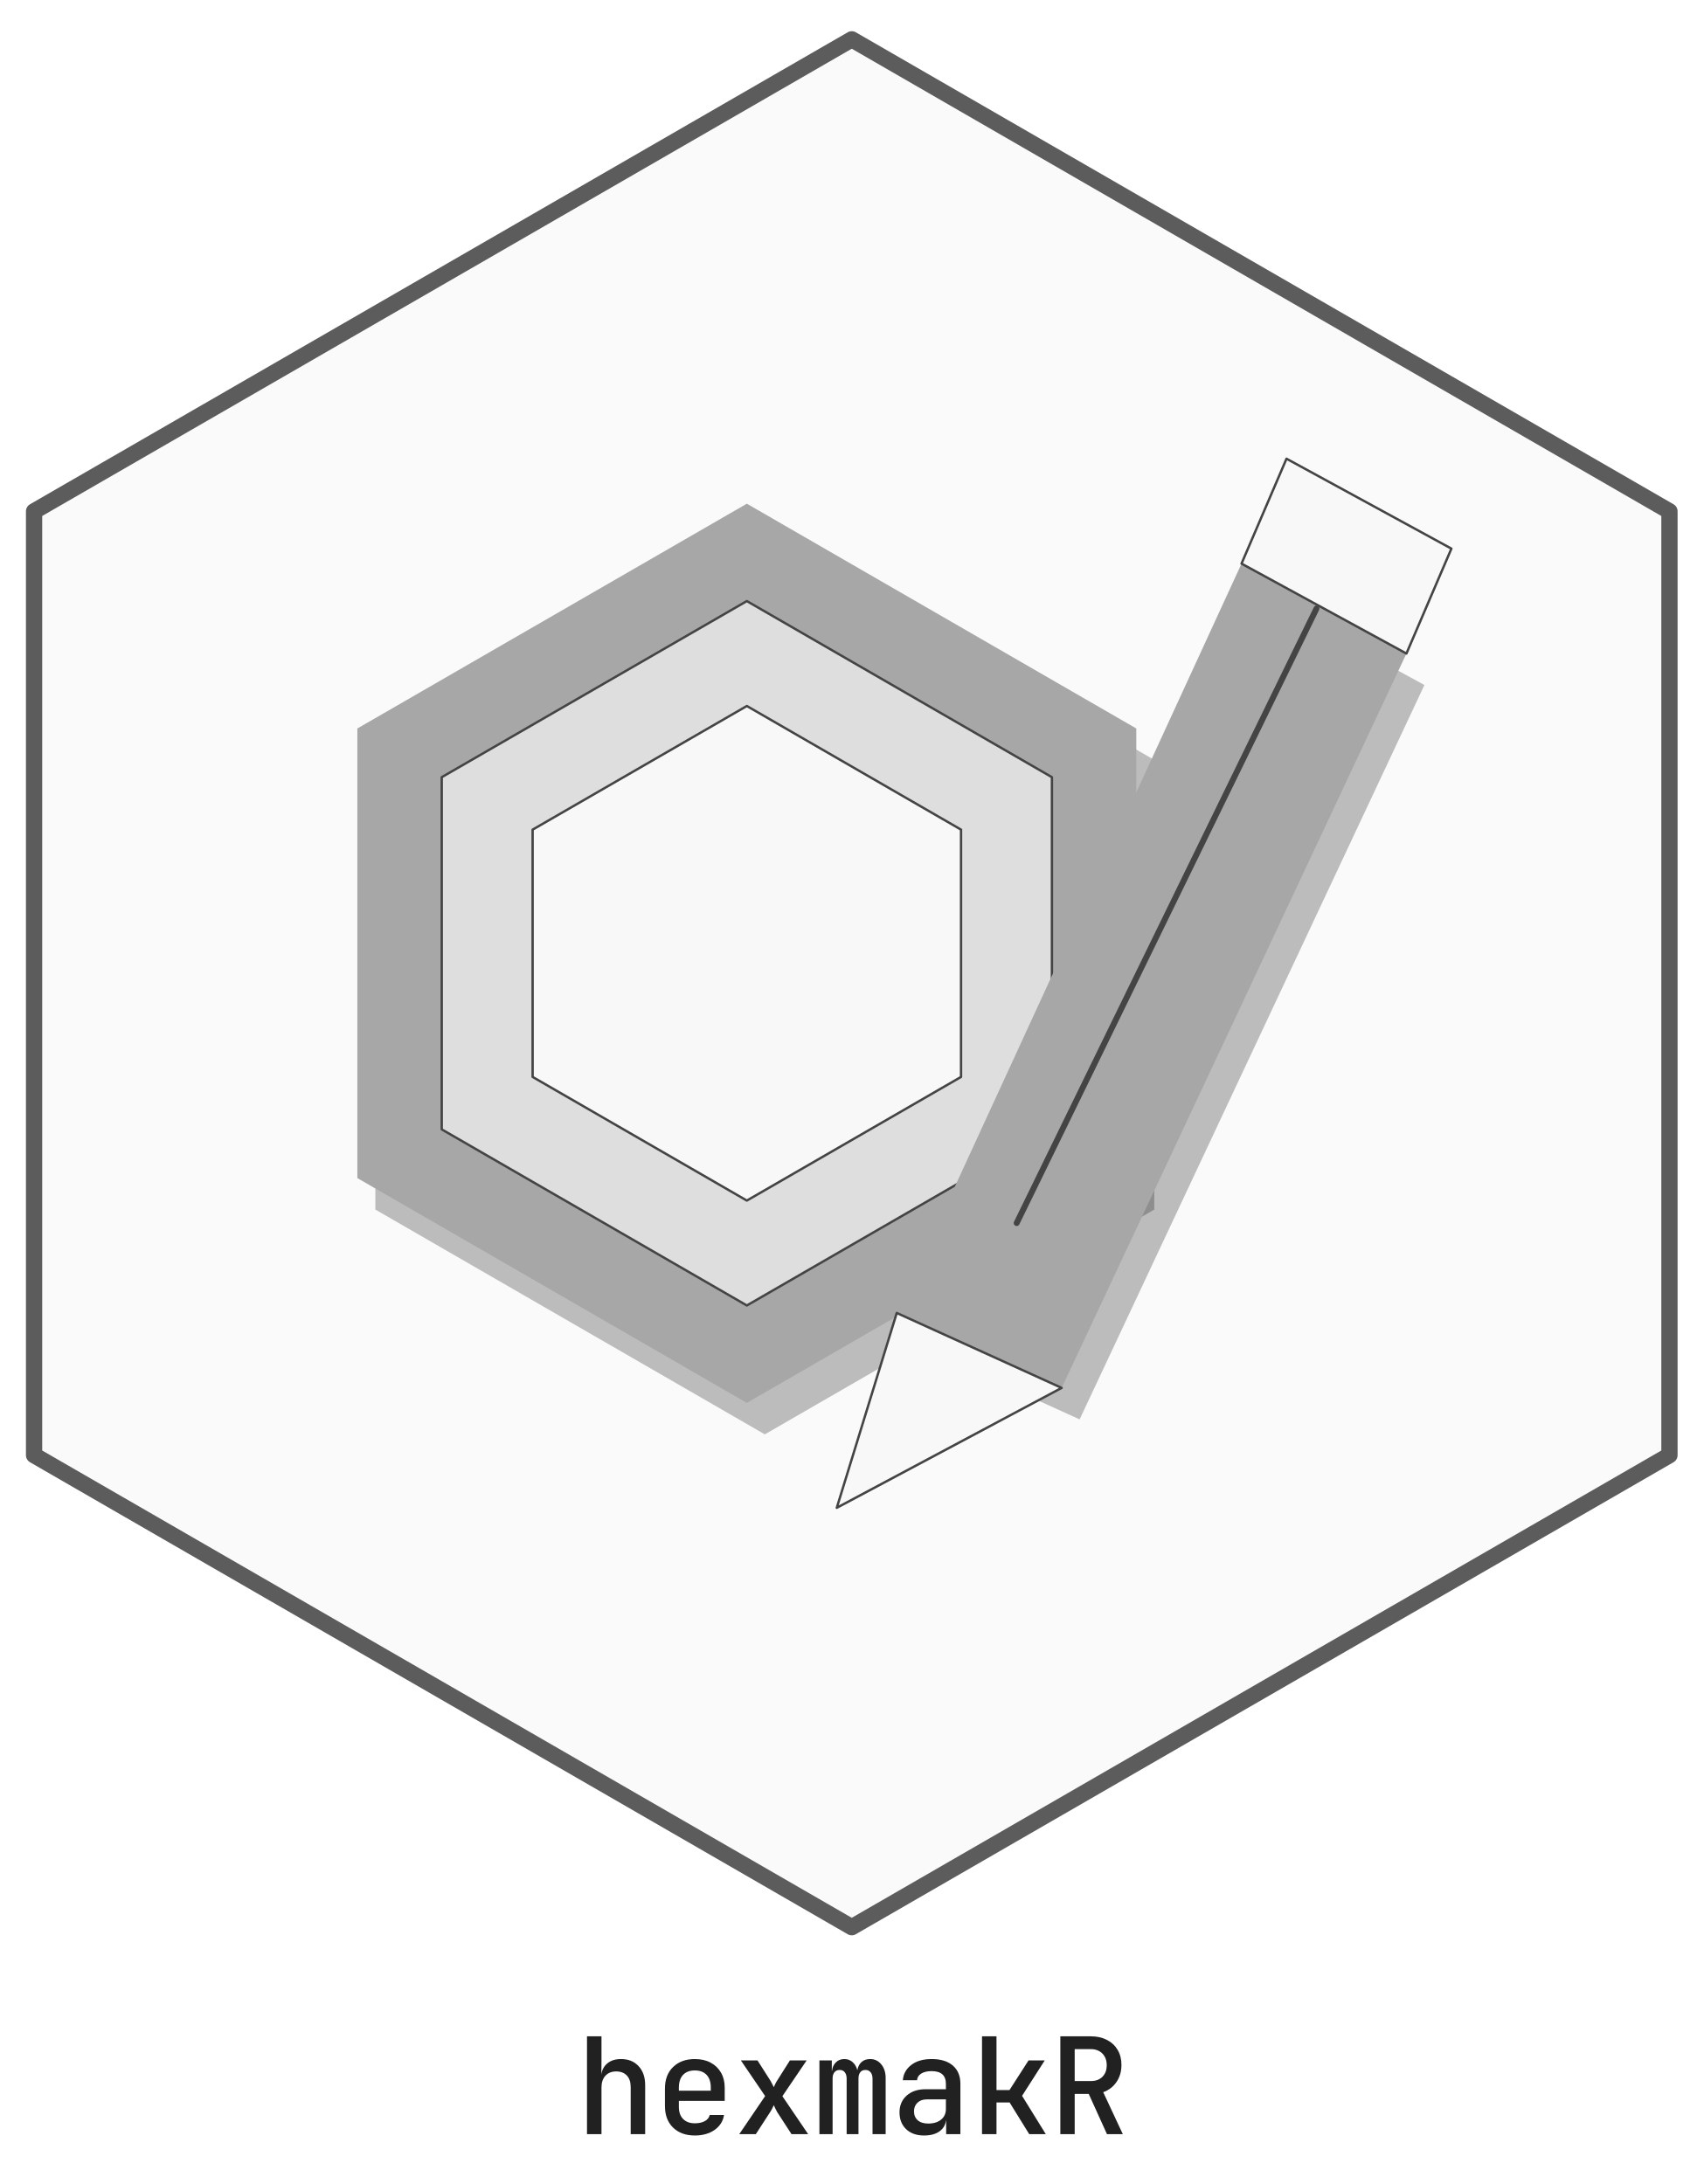
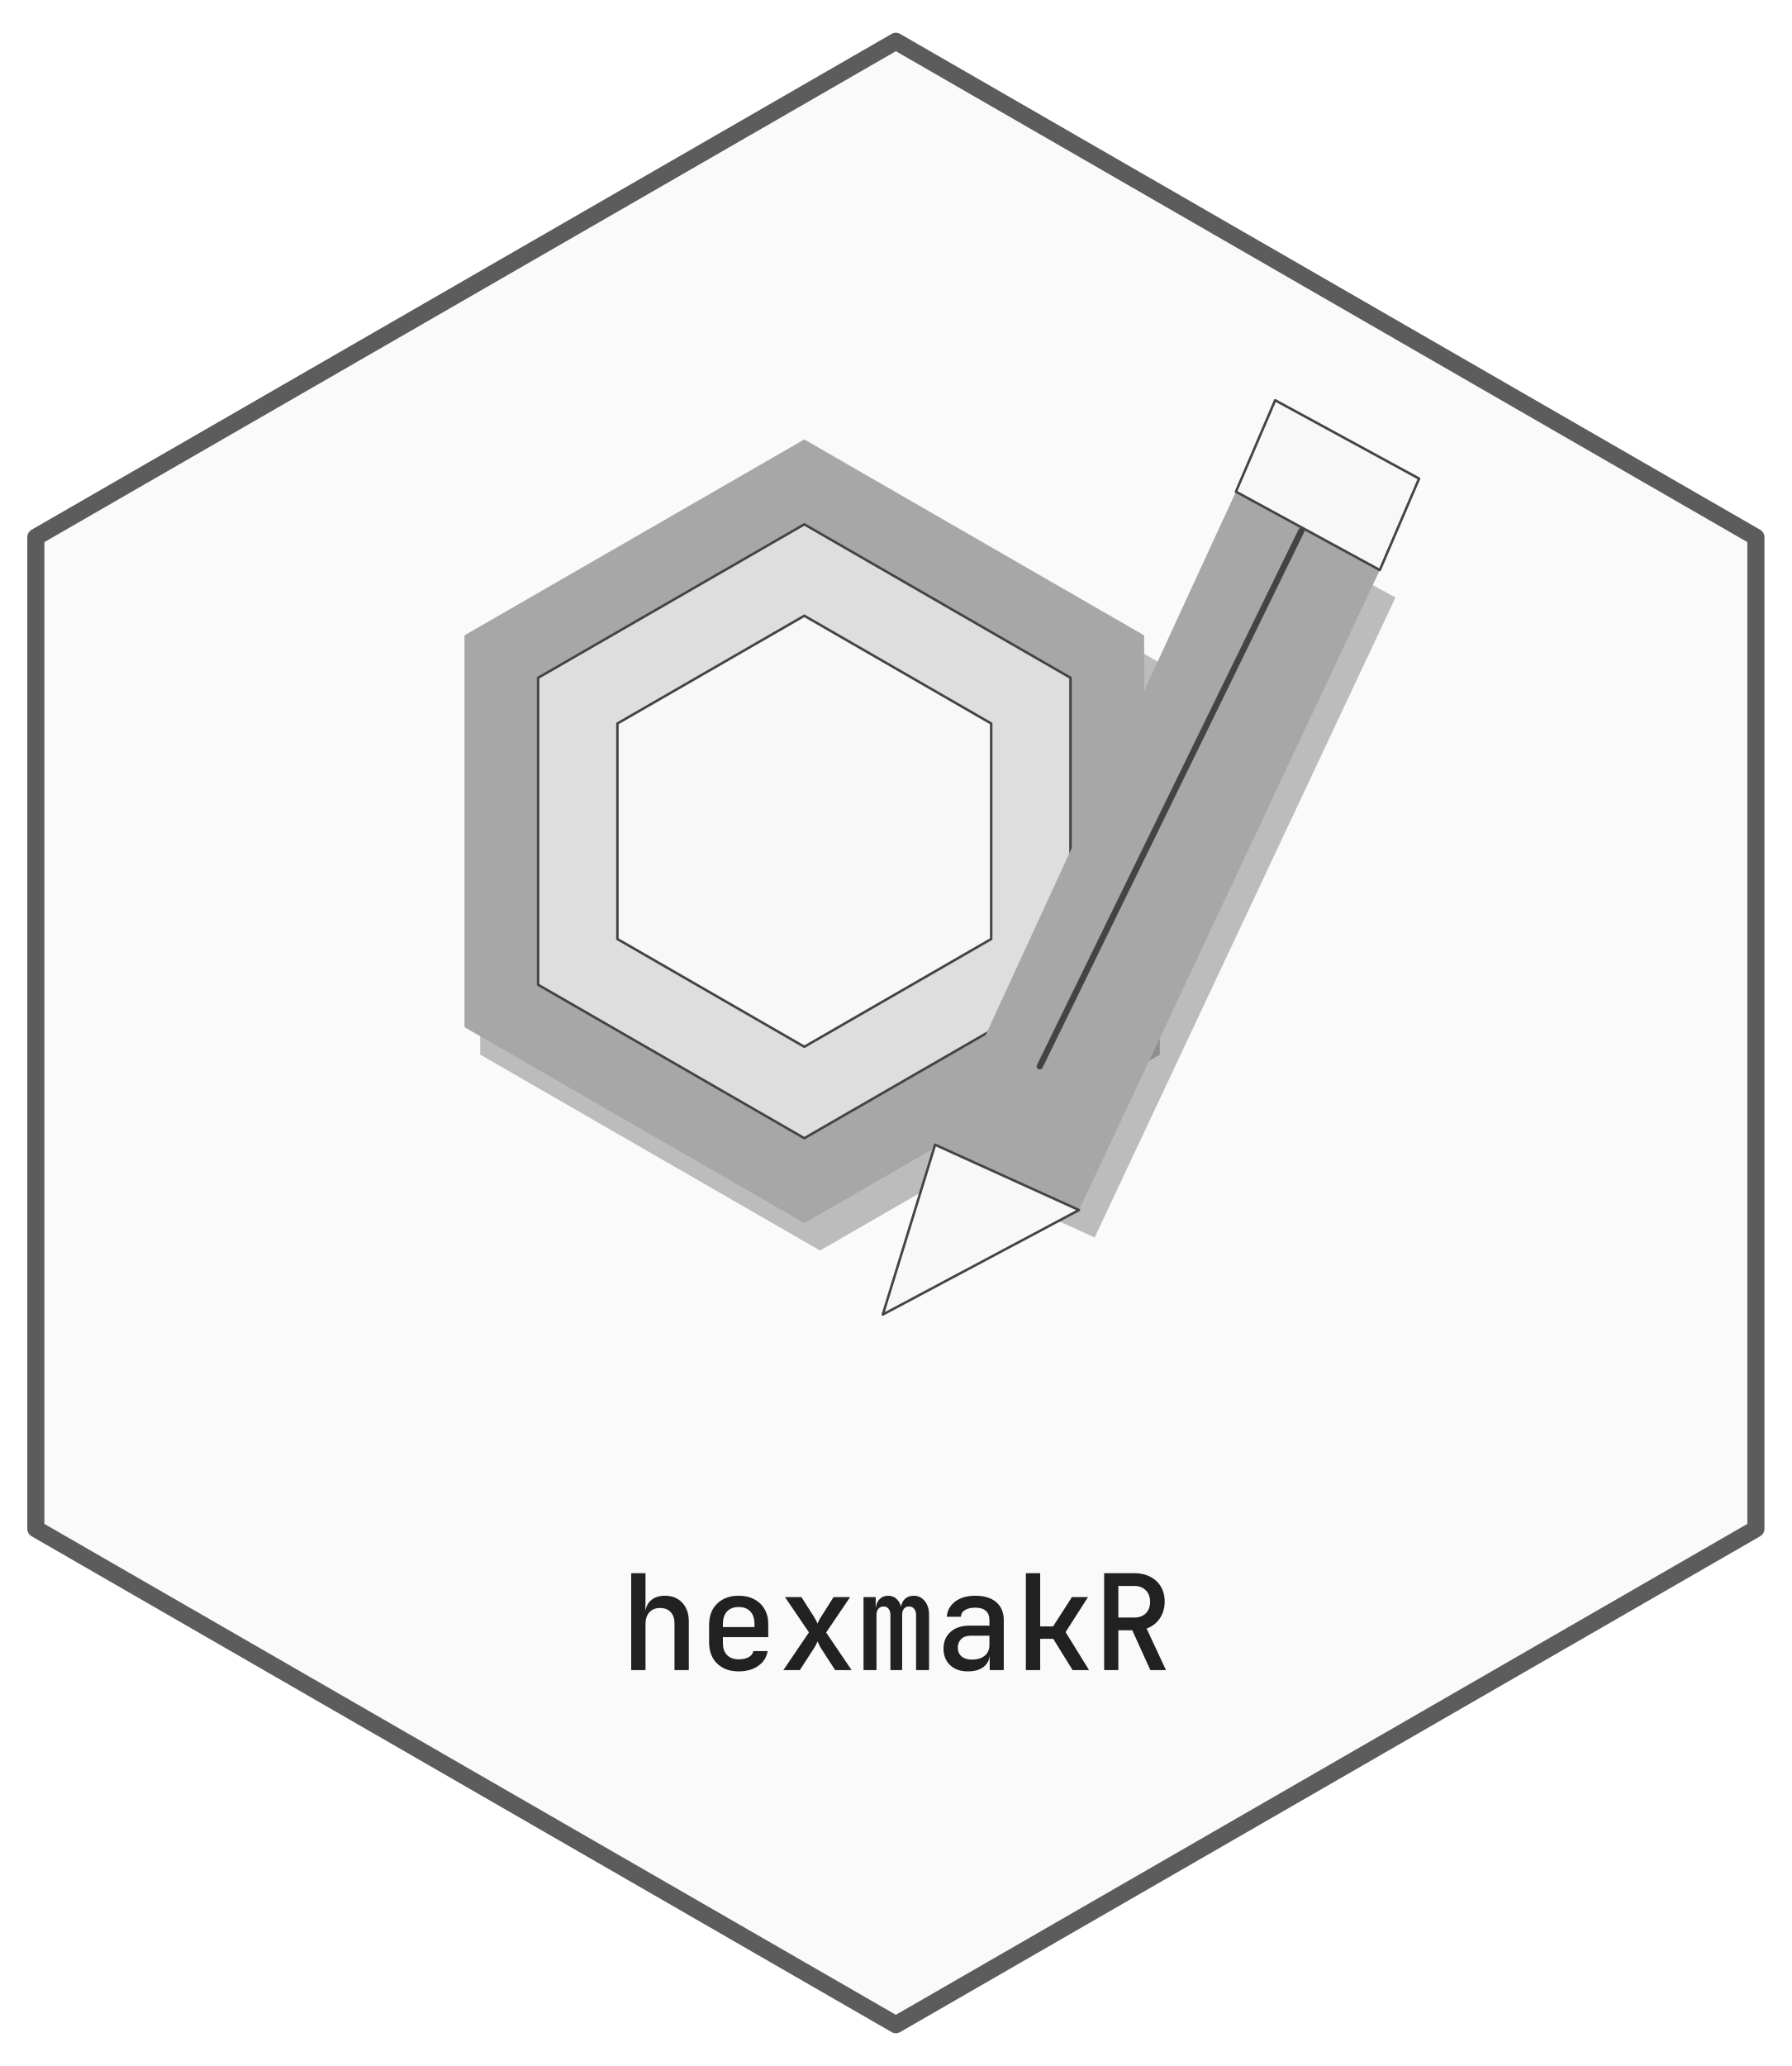
- <svg xmlns="http://www.w3.org/2000/svg" xmlns:xlink="http://www.w3.org/1999/xlink" width="432pt" height="554pt" viewBox="0 0 432 554">
+ <svg xmlns="http://www.w3.org/2000/svg" xmlns:xlink="http://www.w3.org/1999/xlink" width="432pt" height="498pt" viewBox="0 0 432 498">
  <defs>
    <g>
      <g id="glyph-0-0">
-         <path d="M 2.859 0 L 2.859 -24.812 L 6.531 -24.812 L 6.531 -18.703 L 6.5 -15.125 C 6.676 -16.352 7.203 -17.312 8.078 -18 C 8.953 -18.695 10.086 -19.047 11.484 -19.047 C 13.348 -19.047 14.832 -18.445 15.938 -17.25 C 17.051 -16.062 17.609 -14.457 17.609 -12.438 L 17.609 0 L 13.938 0 L 13.938 -11.938 C 13.938 -13.207 13.609 -14.188 12.953 -14.875 C 12.297 -15.562 11.398 -15.906 10.266 -15.906 C 9.109 -15.906 8.195 -15.539 7.531 -14.812 C 6.863 -14.094 6.531 -13.086 6.531 -11.797 L 6.531 0 Z M 2.859 0 " />
+         <path d="M 2.688 0 L 2.688 -23.359 L 6.141 -23.359 L 6.141 -17.594 L 6.109 -14.234 C 6.285 -15.391 6.781 -16.289 7.594 -16.938 C 8.414 -17.594 9.488 -17.922 10.812 -17.922 C 12.562 -17.922 13.957 -17.359 15 -16.234 C 16.051 -15.117 16.578 -13.613 16.578 -11.719 L 16.578 0 L 13.125 0 L 13.125 -11.234 C 13.125 -12.43 12.812 -13.352 12.188 -14 C 11.57 -14.645 10.727 -14.969 9.656 -14.969 C 8.57 -14.969 7.711 -14.625 7.078 -13.938 C 6.453 -13.258 6.141 -12.316 6.141 -11.109 L 6.141 0 Z M 2.688 0 " />
      </g>
      <g id="glyph-0-1">
-         <path d="M 10.203 0.344 C 7.91 0.344 6.07 -0.32 4.688 -1.656 C 3.312 -3 2.625 -4.828 2.625 -7.141 L 2.625 -11.562 C 2.625 -13.875 3.312 -15.695 4.688 -17.031 C 6.07 -18.375 7.91 -19.047 10.203 -19.047 C 11.742 -19.047 13.078 -18.742 14.203 -18.141 C 15.336 -17.535 16.219 -16.688 16.844 -15.594 C 17.469 -14.508 17.781 -13.242 17.781 -11.797 L 17.781 -8.438 L 6.156 -8.438 L 6.156 -6.906 C 6.156 -5.594 6.516 -4.57 7.234 -3.844 C 7.961 -3.113 8.953 -2.75 10.203 -2.75 C 11.223 -2.75 12.07 -2.938 12.75 -3.312 C 13.426 -3.688 13.832 -4.203 13.969 -4.859 L 17.609 -4.859 C 17.359 -3.273 16.555 -2.008 15.203 -1.062 C 13.859 -0.125 12.191 0.344 10.203 0.344 Z M 6.156 -11.797 L 6.156 -11.016 L 14.25 -11.016 L 14.25 -11.828 C 14.25 -13.211 13.895 -14.281 13.188 -15.031 C 12.488 -15.781 11.492 -16.156 10.203 -16.156 C 8.91 -16.156 7.91 -15.773 7.203 -15.016 C 6.504 -14.254 6.156 -13.18 6.156 -11.797 Z M 6.156 -11.797 " />
+         <path d="M 9.594 0.312 C 7.445 0.312 5.723 -0.312 4.422 -1.562 C 3.117 -2.82 2.469 -4.539 2.469 -6.719 L 2.469 -10.875 C 2.469 -13.051 3.117 -14.77 4.422 -16.031 C 5.723 -17.289 7.445 -17.922 9.594 -17.922 C 11.051 -17.922 12.312 -17.633 13.375 -17.062 C 14.438 -16.5 15.258 -15.707 15.844 -14.688 C 16.438 -13.664 16.734 -12.473 16.734 -11.109 L 16.734 -7.938 L 5.797 -7.938 L 5.797 -6.5 C 5.797 -5.258 6.133 -4.297 6.812 -3.609 C 7.5 -2.93 8.426 -2.594 9.594 -2.594 C 10.562 -2.594 11.363 -2.766 12 -3.109 C 12.633 -3.461 13.02 -3.953 13.156 -4.578 L 16.578 -4.578 C 16.336 -3.086 15.582 -1.898 14.312 -1.016 C 13.051 -0.129 11.477 0.312 9.594 0.312 Z M 5.797 -11.109 L 5.797 -10.375 L 13.406 -10.375 L 13.406 -11.141 C 13.406 -12.441 13.07 -13.441 12.406 -14.141 C 11.75 -14.848 10.812 -15.203 9.594 -15.203 C 8.383 -15.203 7.445 -14.844 6.781 -14.125 C 6.125 -13.414 5.797 -12.41 5.797 -11.109 Z M 5.797 -11.109 " />
      </g>
      <g id="glyph-0-2">
-         <path d="M 1.469 0 L 8.031 -9.656 L 1.875 -18.703 L 6.094 -18.703 L 9.391 -13.531 C 9.547 -13.258 9.703 -12.969 9.859 -12.656 C 10.016 -12.352 10.141 -12.102 10.234 -11.906 C 10.305 -12.102 10.414 -12.352 10.562 -12.656 C 10.707 -12.969 10.867 -13.258 11.047 -13.531 L 14.312 -18.703 L 18.562 -18.703 L 12.406 -9.625 L 18.938 0 L 14.719 0 L 11.078 -5.609 C 10.922 -5.879 10.766 -6.18 10.609 -6.516 C 10.453 -6.859 10.328 -7.133 10.234 -7.344 C 10.117 -7.133 9.984 -6.859 9.828 -6.516 C 9.672 -6.18 9.5 -5.879 9.312 -5.609 L 5.672 0 Z M 1.469 0 " />
+         <path d="M 1.375 0 L 7.547 -9.094 L 1.766 -17.594 L 5.734 -17.594 L 8.828 -12.734 C 8.984 -12.484 9.133 -12.211 9.281 -11.922 C 9.426 -11.629 9.539 -11.391 9.625 -11.203 C 9.695 -11.391 9.801 -11.629 9.938 -11.922 C 10.07 -12.211 10.227 -12.484 10.406 -12.734 L 13.469 -17.594 L 17.469 -17.594 L 11.688 -9.062 L 17.828 0 L 13.859 0 L 10.438 -5.281 C 10.281 -5.531 10.129 -5.816 9.984 -6.141 C 9.836 -6.461 9.719 -6.719 9.625 -6.906 C 9.52 -6.719 9.395 -6.461 9.25 -6.141 C 9.102 -5.816 8.941 -5.531 8.766 -5.281 L 5.344 0 Z M 1.375 0 " />
      </g>
      <g id="glyph-0-3">
-         <path d="M 1.797 0 L 1.797 -18.703 L 4.938 -18.703 L 4.938 -16.078 L 5 -16.078 C 5.094 -16.961 5.422 -17.676 5.984 -18.219 C 6.547 -18.77 7.258 -19.047 8.125 -19.047 C 8.938 -19.047 9.629 -18.789 10.203 -18.281 C 10.785 -17.77 11.191 -17.082 11.422 -16.219 C 11.555 -17.082 11.906 -17.77 12.469 -18.281 C 13.039 -18.789 13.77 -19.047 14.656 -19.047 C 15.812 -19.047 16.754 -18.598 17.484 -17.703 C 18.223 -16.805 18.594 -15.656 18.594 -14.25 L 18.594 0 L 15.266 0 L 15.266 -14.078 C 15.266 -14.754 15.102 -15.289 14.781 -15.688 C 14.469 -16.082 14.031 -16.281 13.469 -16.281 C 12.895 -16.281 12.457 -16.086 12.156 -15.703 C 11.852 -15.316 11.703 -14.785 11.703 -14.109 L 11.703 0 L 8.703 0 L 8.703 -14.078 C 8.703 -14.754 8.547 -15.289 8.234 -15.688 C 7.93 -16.082 7.5 -16.281 6.938 -16.281 C 6.375 -16.281 5.93 -16.086 5.609 -15.703 C 5.297 -15.316 5.141 -14.785 5.141 -14.109 L 5.141 0 Z M 1.797 0 " />
+         <path d="M 1.703 0 L 1.703 -17.594 L 4.641 -17.594 L 4.641 -15.141 L 4.703 -15.141 C 4.785 -15.973 5.094 -16.645 5.625 -17.156 C 6.164 -17.664 6.836 -17.922 7.641 -17.922 C 8.41 -17.922 9.066 -17.68 9.609 -17.203 C 10.16 -16.723 10.539 -16.078 10.75 -15.266 C 10.875 -16.078 11.203 -16.723 11.734 -17.203 C 12.273 -17.68 12.961 -17.922 13.797 -17.922 C 14.879 -17.922 15.766 -17.5 16.453 -16.656 C 17.148 -15.812 17.5 -14.727 17.5 -13.406 L 17.5 0 L 14.375 0 L 14.375 -13.25 C 14.375 -13.883 14.223 -14.391 13.922 -14.766 C 13.617 -15.141 13.203 -15.328 12.672 -15.328 C 12.141 -15.328 11.727 -15.145 11.438 -14.781 C 11.156 -14.414 11.016 -13.914 11.016 -13.281 L 11.016 0 L 8.188 0 L 8.188 -13.25 C 8.188 -13.883 8.039 -14.391 7.75 -14.766 C 7.469 -15.141 7.062 -15.328 6.531 -15.328 C 6 -15.328 5.582 -15.145 5.281 -14.781 C 4.977 -14.414 4.828 -13.914 4.828 -13.281 L 4.828 0 Z M 1.703 0 " />
      </g>
      <g id="glyph-0-4">
-         <path d="M 8.328 0.344 C 6.422 0.344 4.906 -0.191 3.781 -1.266 C 2.664 -2.348 2.109 -3.766 2.109 -5.516 C 2.109 -7.273 2.707 -8.691 3.906 -9.766 C 5.113 -10.848 6.711 -11.391 8.703 -11.391 L 13.875 -11.391 L 13.875 -12.75 C 13.875 -14.906 12.66 -15.984 10.234 -15.984 C 9.148 -15.984 8.273 -15.773 7.609 -15.359 C 6.953 -14.953 6.602 -14.391 6.562 -13.672 L 2.953 -13.672 C 3.066 -15.234 3.77 -16.52 5.062 -17.531 C 6.352 -18.539 8.086 -19.047 10.266 -19.047 C 12.578 -19.047 14.367 -18.492 15.641 -17.391 C 16.91 -16.285 17.547 -14.75 17.547 -12.781 L 17.547 0 L 13.938 0 L 13.938 -3.5 L 13.906 -3.5 C 13.75 -2.301 13.18 -1.359 12.203 -0.672 C 11.234 0.004 9.941 0.344 8.328 0.344 Z M 9.391 -2.688 C 10.766 -2.688 11.852 -3.02 12.656 -3.688 C 13.469 -4.352 13.875 -5.254 13.875 -6.391 L 13.875 -8.812 L 8.969 -8.812 C 8 -8.812 7.223 -8.523 6.641 -7.953 C 6.066 -7.391 5.781 -6.664 5.781 -5.781 C 5.781 -4.832 6.098 -4.078 6.734 -3.516 C 7.367 -2.961 8.254 -2.688 9.391 -2.688 Z M 9.391 -2.688 " />
+         <path d="M 7.844 0.312 C 6.051 0.312 4.625 -0.191 3.562 -1.203 C 2.508 -2.211 1.984 -3.539 1.984 -5.188 C 1.984 -6.852 2.547 -8.191 3.672 -9.203 C 4.805 -10.211 6.312 -10.719 8.188 -10.719 L 13.062 -10.719 L 13.062 -12 C 13.062 -14.031 11.914 -15.047 9.625 -15.047 C 8.602 -15.047 7.781 -14.852 7.156 -14.469 C 6.539 -14.082 6.211 -13.547 6.172 -12.859 L 2.781 -12.859 C 2.883 -14.336 3.547 -15.551 4.766 -16.5 C 5.984 -17.445 7.613 -17.922 9.656 -17.922 C 11.832 -17.922 13.52 -17.398 14.719 -16.359 C 15.914 -15.328 16.516 -13.883 16.516 -12.031 L 16.516 0 L 13.125 0 L 13.125 -3.297 L 13.094 -3.297 C 12.938 -2.16 12.398 -1.273 11.484 -0.641 C 10.566 -0.004 9.352 0.312 7.844 0.312 Z M 8.828 -2.531 C 10.129 -2.531 11.16 -2.844 11.922 -3.469 C 12.68 -4.102 13.062 -4.953 13.062 -6.016 L 13.062 -8.281 L 8.453 -8.281 C 7.535 -8.281 6.801 -8.016 6.25 -7.484 C 5.707 -6.953 5.438 -6.27 5.438 -5.438 C 5.438 -4.539 5.734 -3.832 6.328 -3.312 C 6.93 -2.789 7.766 -2.531 8.828 -2.531 Z M 8.828 -2.531 " />
      </g>
      <g id="glyph-0-5">
-         <path d="M 3.031 0 L 3.031 -24.812 L 6.703 -24.812 L 6.703 -11.188 L 10 -11.188 L 14.828 -18.703 L 18.938 -18.703 L 13.188 -9.719 L 19.203 0 L 15 0 L 10.031 -8.031 L 6.703 -8.031 L 6.703 0 Z M 3.031 0 " />
+         <path d="M 2.844 0 L 2.844 -23.359 L 6.297 -23.359 L 6.297 -10.531 L 9.406 -10.531 L 13.953 -17.594 L 17.828 -17.594 L 12.422 -9.156 L 18.078 0 L 14.109 0 L 9.438 -7.547 L 6.297 -7.547 L 6.297 0 Z M 2.844 0 " />
      </g>
      <g id="glyph-0-6">
-         <path d="M 2.891 0 L 2.891 -24.812 L 10.641 -24.812 C 12.18 -24.812 13.535 -24.508 14.703 -23.906 C 15.867 -23.312 16.773 -22.469 17.422 -21.375 C 18.066 -20.289 18.391 -19.016 18.391 -17.547 C 18.391 -15.891 17.969 -14.445 17.125 -13.219 C 16.289 -12 15.172 -11.141 13.766 -10.641 L 18.734 0 L 14.719 0 L 10.094 -10.203 L 6.531 -10.203 L 6.531 0 Z M 6.531 -13.469 L 10.641 -13.469 C 11.867 -13.469 12.844 -13.828 13.562 -14.547 C 14.289 -15.273 14.656 -16.25 14.656 -17.469 C 14.656 -18.719 14.285 -19.711 13.547 -20.453 C 12.805 -21.191 11.836 -21.562 10.641 -21.562 L 6.531 -21.562 Z M 6.531 -13.469 " />
+         <path d="M 2.719 0 L 2.719 -23.359 L 10.016 -23.359 C 11.461 -23.359 12.734 -23.07 13.828 -22.5 C 14.93 -21.938 15.785 -21.145 16.391 -20.125 C 17.004 -19.102 17.312 -17.898 17.312 -16.516 C 17.312 -14.953 16.914 -13.594 16.125 -12.438 C 15.332 -11.289 14.273 -10.484 12.953 -10.016 L 17.625 0 L 13.859 0 L 9.5 -9.594 L 6.141 -9.594 L 6.141 0 Z M 6.141 -12.672 L 10.016 -12.672 C 11.172 -12.672 12.086 -13.008 12.766 -13.688 C 13.453 -14.375 13.797 -15.297 13.797 -16.453 C 13.797 -17.617 13.445 -18.547 12.75 -19.234 C 12.062 -19.93 11.148 -20.281 10.016 -20.281 L 6.141 -20.281 Z M 6.141 -12.672 " />
      </g>
    </g>
  </defs>
-   <path fill-rule="nonzero" fill="rgb(98.039%, 98.039%, 98.039%)" fill-opacity="1" stroke-width="4.125" stroke-linecap="round" stroke-linejoin="round" stroke="rgb(36.078%, 36.078%, 36.078%)" stroke-opacity="1" stroke-miterlimit="10" d="M 216 9.977 L 423.359 129.695 L 423.359 369.133 L 216 488.855 L 8.641 369.133 L 8.641 129.695 Z M 216 9.977 " />
-   <path fill-rule="nonzero" fill="rgb(1.961%, 1.961%, 1.961%)" fill-opacity="0.251" d="M 193.949 135.746 L 95.184 192.77 L 95.184 306.82 L 193.949 363.844 L 292.719 306.82 L 292.719 192.77 Z M 193.949 135.746 " />
-   <path fill-rule="nonzero" fill="rgb(65.49%, 65.49%, 65.49%)" fill-opacity="1" d="M 189.391 127.766 L 90.621 184.789 L 90.621 298.836 L 189.391 355.859 L 288.156 298.836 L 288.156 184.789 Z M 189.391 127.766 " />
-   <path fill-rule="nonzero" fill="rgb(87.059%, 87.059%, 87.059%)" fill-opacity="1" stroke-width="0.6" stroke-linecap="round" stroke-linejoin="round" stroke="rgb(26.667%, 26.667%, 26.667%)" stroke-opacity="1" stroke-miterlimit="10" d="M 189.391 152.473 L 112.02 197.145 L 112.02 286.48 L 189.391 331.148 L 266.758 286.48 L 266.758 197.145 Z M 189.391 152.473 " />
-   <path fill-rule="nonzero" fill="rgb(97.255%, 97.255%, 97.255%)" fill-opacity="1" stroke-width="0.6" stroke-linecap="round" stroke-linejoin="round" stroke="rgb(26.667%, 26.667%, 26.667%)" stroke-opacity="1" stroke-miterlimit="10" d="M 189.391 179.086 L 135.066 210.449 L 135.066 273.176 L 189.391 304.539 L 243.711 273.176 L 243.711 210.449 Z M 189.391 179.086 " />
-   <path fill-rule="nonzero" fill="rgb(1.961%, 1.961%, 1.961%)" fill-opacity="0.251" d="M 231.965 341.035 L 273.785 360.043 L 361.223 173.762 L 319.402 150.953 Z M 231.965 341.035 " />
-   <path fill-rule="nonzero" fill="rgb(65.49%, 65.49%, 65.49%)" fill-opacity="1" d="M 227.406 333.051 L 269.223 352.059 L 356.66 165.781 L 314.84 142.969 Z M 227.406 333.051 " />
-   <path fill-rule="nonzero" fill="rgb(97.255%, 97.255%, 97.255%)" fill-opacity="1" stroke-width="0.6" stroke-linecap="round" stroke-linejoin="round" stroke="rgb(26.667%, 26.667%, 26.667%)" stroke-opacity="1" stroke-miterlimit="10" d="M 227.406 333.051 L 269.223 352.059 L 212.199 382.473 Z M 227.406 333.051 " />
-   <path fill-rule="nonzero" fill="rgb(97.255%, 97.255%, 97.255%)" fill-opacity="1" stroke-width="0.6" stroke-linecap="round" stroke-linejoin="round" stroke="rgb(26.667%, 26.667%, 26.667%)" stroke-opacity="1" stroke-miterlimit="10" d="M 314.84 142.969 L 356.66 165.781 L 368.062 139.168 L 326.246 116.359 Z M 314.84 142.969 " />
-   <path fill="none" stroke-width="1.5" stroke-linecap="round" stroke-linejoin="round" stroke="rgb(26.667%, 26.667%, 26.667%)" stroke-opacity="1" stroke-miterlimit="10" d="M 257.816 310.242 L 333.848 154.375 " />
+   <path fill-rule="nonzero" fill="rgb(98.039%, 98.039%, 98.039%)" fill-opacity="1" stroke-width="4.125" stroke-linecap="round" stroke-linejoin="round" stroke="rgb(36.078%, 36.078%, 36.078%)" stroke-opacity="1" stroke-miterlimit="10" d="M 216 9.961 L 423.359 129.48 L 423.359 368.52 L 216 488.039 L 8.641 368.52 L 8.641 129.48 Z M 216 9.961 " />
+   <path fill-rule="nonzero" fill="rgb(1.961%, 1.961%, 1.961%)" fill-opacity="0.251" d="M 197.711 112.535 L 115.777 159.758 L 115.777 254.211 L 197.711 301.434 L 279.641 254.211 L 279.641 159.758 Z M 197.711 112.535 " />
+   <path fill-rule="nonzero" fill="rgb(65.49%, 65.49%, 65.49%)" fill-opacity="1" d="M 193.926 105.922 L 111.992 153.148 L 111.992 247.598 L 193.926 294.824 L 275.859 247.598 L 275.859 153.148 Z M 193.926 105.922 " />
+   <path fill-rule="nonzero" fill="rgb(87.059%, 87.059%, 87.059%)" fill-opacity="1" stroke-width="0.6" stroke-linecap="round" stroke-linejoin="round" stroke="rgb(26.667%, 26.667%, 26.667%)" stroke-opacity="1" stroke-miterlimit="10" d="M 193.926 126.387 L 129.742 163.379 L 129.742 237.367 L 193.926 274.359 L 258.105 237.367 L 258.105 163.379 Z M 193.926 126.387 " />
+   <path fill-rule="nonzero" fill="rgb(97.255%, 97.255%, 97.255%)" fill-opacity="1" stroke-width="0.6" stroke-linecap="round" stroke-linejoin="round" stroke="rgb(26.667%, 26.667%, 26.667%)" stroke-opacity="1" stroke-miterlimit="10" d="M 193.926 148.426 L 148.863 174.398 L 148.863 226.348 L 193.926 252.32 L 238.988 226.348 L 238.988 174.398 Z M 193.926 148.426 " />
+   <path fill-rule="nonzero" fill="rgb(1.961%, 1.961%, 1.961%)" fill-opacity="0.251" d="M 229.246 282.547 L 263.934 298.285 L 336.469 144.02 L 301.777 125.129 Z M 229.246 282.547 " />
+   <path fill-rule="nonzero" fill="rgb(65.49%, 65.49%, 65.49%)" fill-opacity="1" d="M 225.461 275.934 L 260.152 291.676 L 332.684 137.406 L 297.992 118.516 Z M 225.461 275.934 " />
+   <path fill-rule="nonzero" fill="rgb(97.255%, 97.255%, 97.255%)" fill-opacity="1" stroke-width="0.6" stroke-linecap="round" stroke-linejoin="round" stroke="rgb(26.667%, 26.667%, 26.667%)" stroke-opacity="1" stroke-miterlimit="10" d="M 225.461 275.934 L 260.152 291.676 L 212.848 316.863 Z M 225.461 275.934 " />
+   <path fill-rule="nonzero" fill="rgb(97.255%, 97.255%, 97.255%)" fill-opacity="1" stroke-width="0.6" stroke-linecap="round" stroke-linejoin="round" stroke="rgb(26.667%, 26.667%, 26.667%)" stroke-opacity="1" stroke-miterlimit="10" d="M 297.992 118.516 L 332.684 137.406 L 342.145 115.367 L 307.453 96.477 Z M 297.992 118.516 " />
+   <path fill="none" stroke-width="1.5" stroke-linecap="round" stroke-linejoin="round" stroke="rgb(26.667%, 26.667%, 26.667%)" stroke-opacity="1" stroke-miterlimit="10" d="M 250.691 257.043 L 313.762 127.961 " />
  <g fill="rgb(12.941%, 12.941%, 12.941%)" fill-opacity="1">
-     <use xlink:href="#glyph-0-0" x="146" y="541.352" />
-     <use xlink:href="#glyph-0-1" x="166" y="541.352" />
-     <use xlink:href="#glyph-0-2" x="186" y="541.352" />
-     <use xlink:href="#glyph-0-3" x="206" y="541.352" />
-     <use xlink:href="#glyph-0-4" x="226" y="541.352" />
-     <use xlink:href="#glyph-0-5" x="246" y="541.352" />
-     <use xlink:href="#glyph-0-6" x="266" y="541.352" />
+     <use xlink:href="#glyph-0-0" x="149.5" y="402.569" />
+     <use xlink:href="#glyph-0-1" x="168.5" y="402.569" />
+     <use xlink:href="#glyph-0-2" x="187.5" y="402.569" />
+     <use xlink:href="#glyph-0-3" x="206.5" y="402.569" />
+     <use xlink:href="#glyph-0-4" x="225.5" y="402.569" />
+     <use xlink:href="#glyph-0-5" x="244.5" y="402.569" />
+     <use xlink:href="#glyph-0-6" x="263.5" y="402.569" />
  </g>
</svg>
